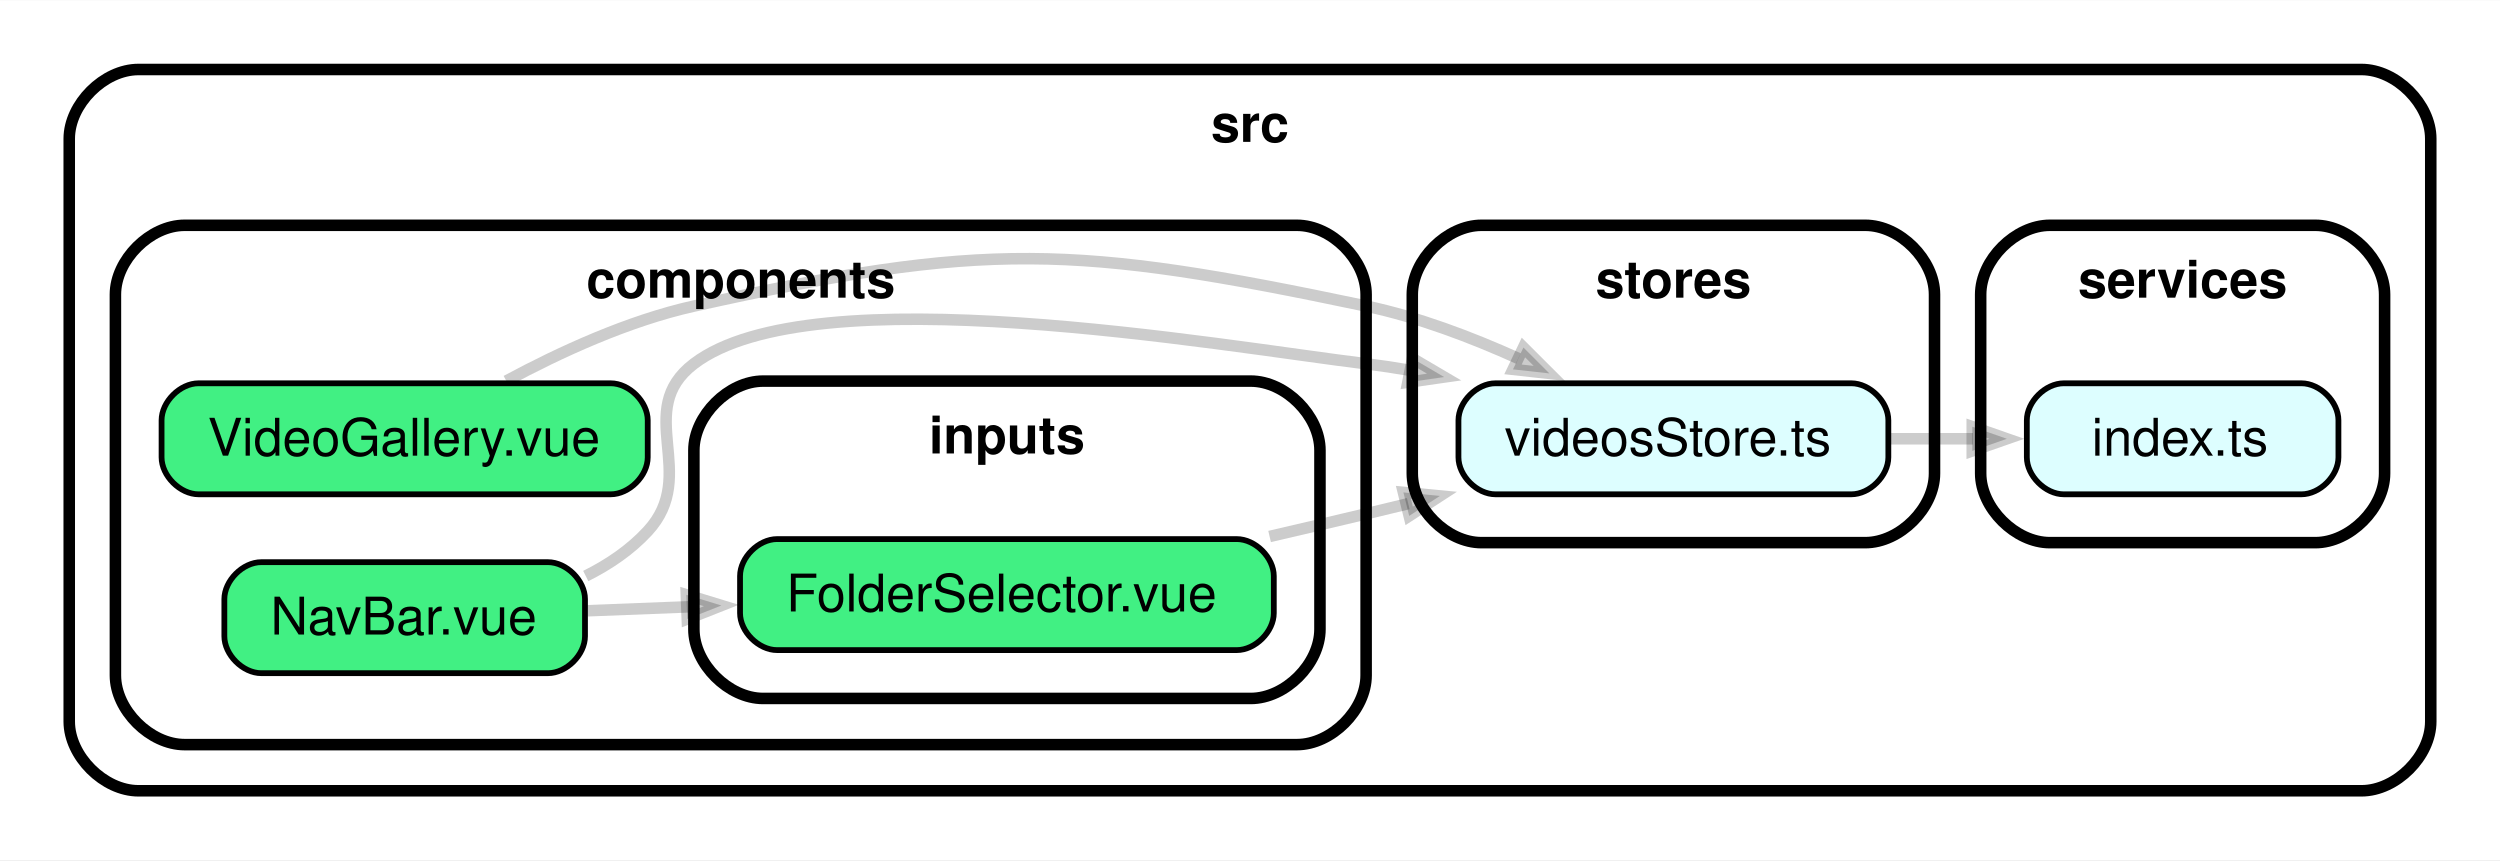
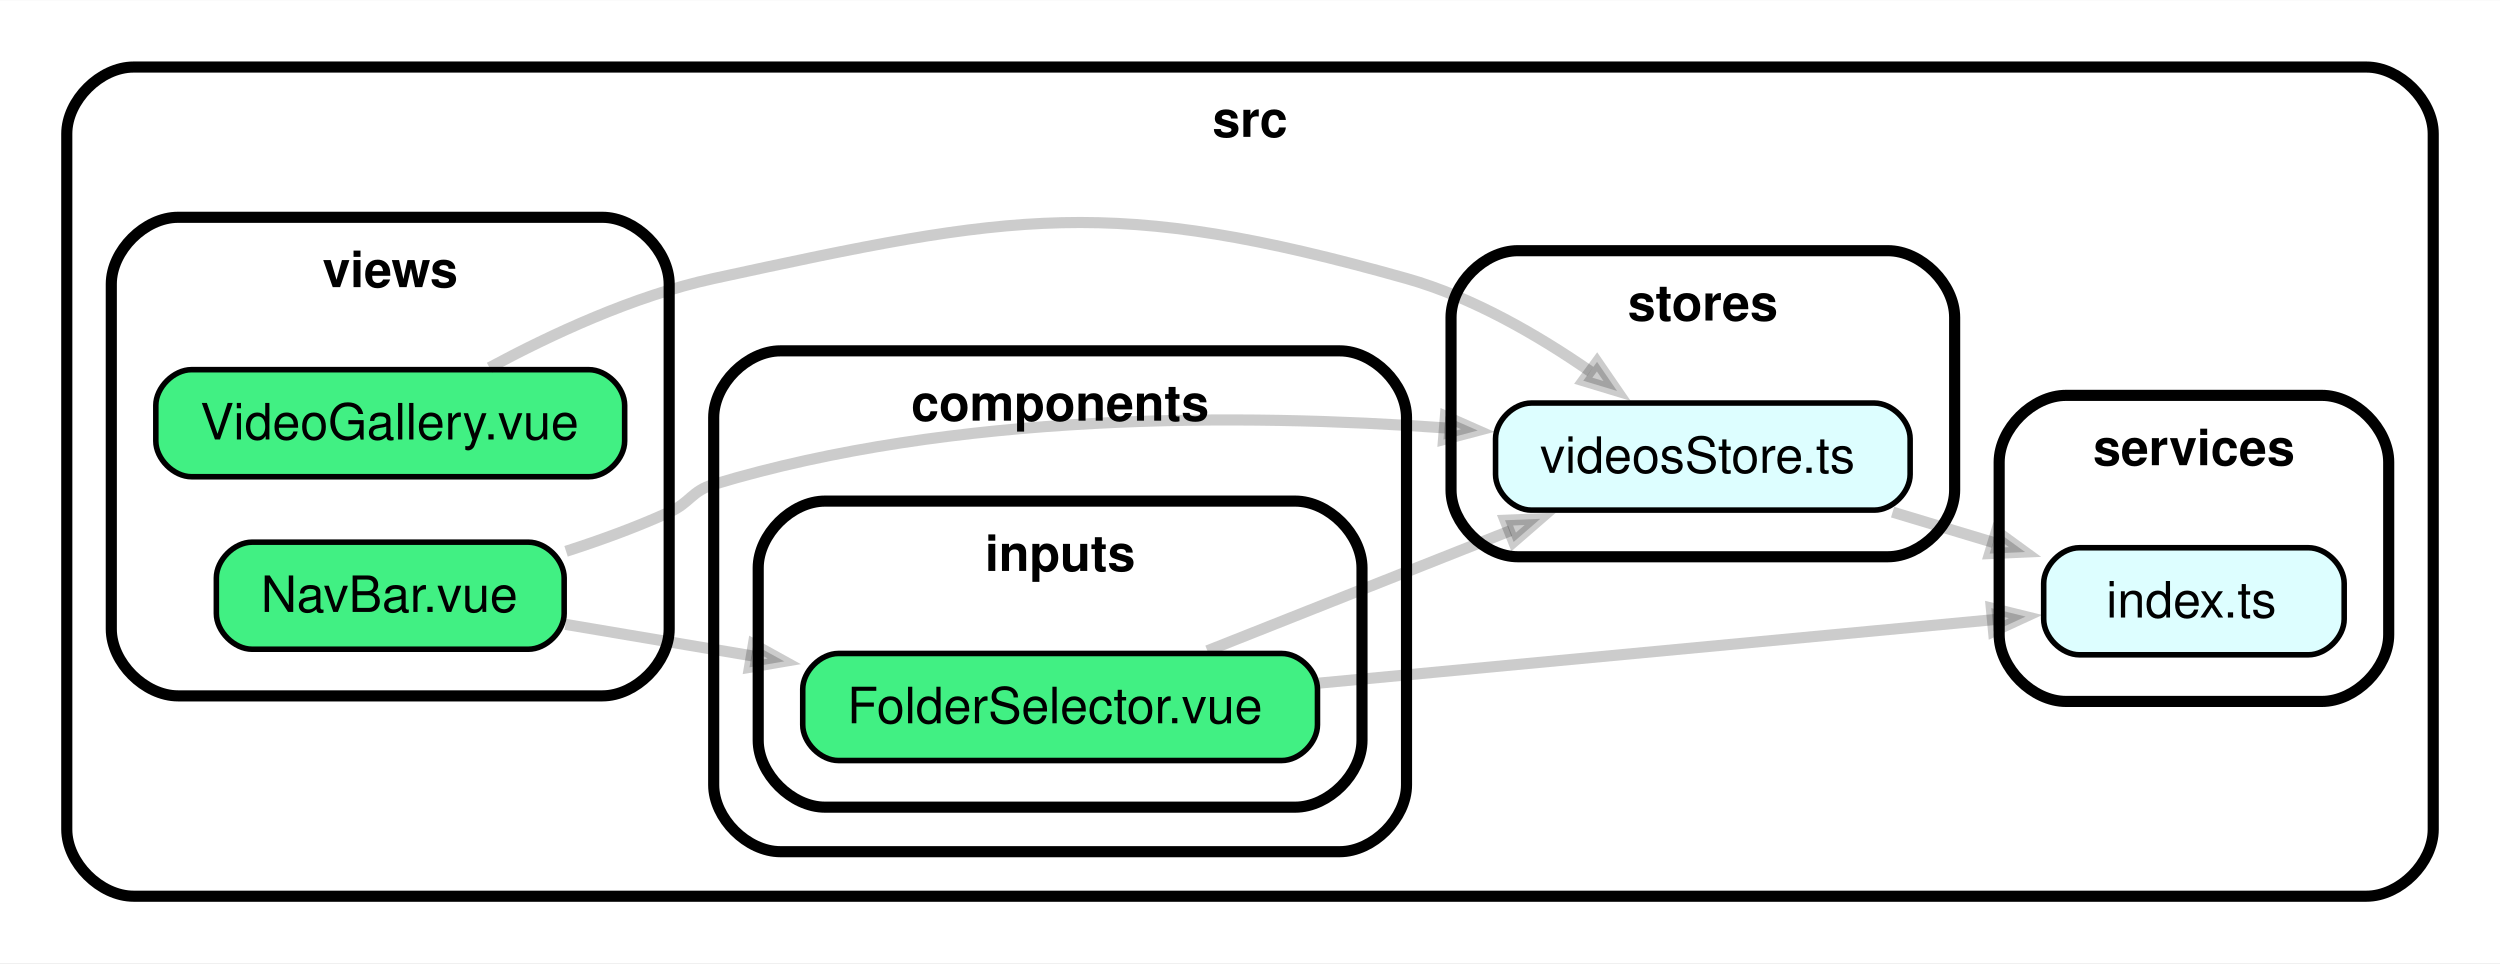
- <svg xmlns="http://www.w3.org/2000/svg" xmlns:xlink="http://www.w3.org/1999/xlink" width="433pt" height="149pt" viewBox="0.00 0.00 433.25 149.00">
-   <g id="graph0" class="graph" transform="scale(1 1) rotate(0) translate(4 145)">
-     <polygon fill="white" stroke="none" points="-4,4 -4,-145 429.25,-145 429.25,4 -4,4" />
+ <svg xmlns="http://www.w3.org/2000/svg" xmlns:xlink="http://www.w3.org/1999/xlink" width="449pt" height="173pt" viewBox="0.00 0.00 449.25 173.00">
+   <g id="graph0" class="graph" transform="scale(1 1) rotate(0) translate(4 169)">
+     <polygon fill="white" stroke="none" points="-4,4 -4,-169 445.25,-169 445.25,4 -4,4" />
    <g id="clust1" class="cluster">
-       <path fill="#ffffff" stroke="black" stroke-width="2" d="M20,-8C20,-8 405.25,-8 405.25,-8 411.25,-8 417.25,-14 417.25,-20 417.25,-20 417.25,-121 417.25,-121 417.25,-127 411.25,-133 405.25,-133 405.25,-133 20,-133 20,-133 14,-133 8,-127 8,-121 8,-121 8,-20 8,-20 8,-14 14,-8 20,-8" />
-       <text text-anchor="middle" x="212.62" y="-120.45" font-family="Helvetica,sans-Serif" font-weight="bold" font-size="9.00">src</text>
+       <path fill="#ffffff" stroke="black" stroke-width="2" d="M20,-8C20,-8 421.25,-8 421.25,-8 427.25,-8 433.25,-14 433.25,-20 433.25,-20 433.25,-145 433.25,-145 433.25,-151 427.25,-157 421.25,-157 421.25,-157 20,-157 20,-157 14,-157 8,-151 8,-145 8,-145 8,-20 8,-20 8,-14 14,-8 20,-8" />
+       <text text-anchor="middle" x="220.62" y="-144.45" font-family="Helvetica,sans-Serif" font-weight="bold" font-size="9.00">src</text>
    </g>
    <g id="clust2" class="cluster">
-       <path fill="#ffffff" stroke="black" stroke-width="2" d="M28,-16C28,-16 220.75,-16 220.75,-16 226.75,-16 232.75,-22 232.75,-28 232.75,-28 232.75,-94 232.75,-94 232.75,-100 226.75,-106 220.75,-106 220.75,-106 28,-106 28,-106 22,-106 16,-100 16,-94 16,-94 16,-28 16,-28 16,-22 22,-16 28,-16" />
-       <text text-anchor="middle" x="124.38" y="-93.45" font-family="Helvetica,sans-Serif" font-weight="bold" font-size="9.00">components</text>
+       <path fill="#ffffff" stroke="black" stroke-width="2" d="M136.25,-16C136.25,-16 236.75,-16 236.75,-16 242.75,-16 248.75,-22 248.75,-28 248.75,-28 248.75,-94 248.75,-94 248.75,-100 242.75,-106 236.75,-106 236.75,-106 136.25,-106 136.25,-106 130.25,-106 124.25,-100 124.25,-94 124.25,-94 124.25,-28 124.25,-28 124.25,-22 130.25,-16 136.25,-16" />
+       <text text-anchor="middle" x="186.5" y="-93.45" font-family="Helvetica,sans-Serif" font-weight="bold" font-size="9.00">components</text>
    </g>
    <g id="clust3" class="cluster">
-       <path fill="#ffffff" stroke="black" stroke-width="2" d="M128.25,-24C128.25,-24 212.75,-24 212.75,-24 218.75,-24 224.75,-30 224.75,-36 224.75,-36 224.75,-67 224.75,-67 224.75,-73 218.75,-79 212.75,-79 212.75,-79 128.25,-79 128.25,-79 122.25,-79 116.25,-73 116.25,-67 116.25,-67 116.25,-36 116.25,-36 116.25,-30 122.25,-24 128.25,-24" />
-       <text text-anchor="middle" x="170.5" y="-66.45" font-family="Helvetica,sans-Serif" font-weight="bold" font-size="9.00">inputs</text>
+       <path fill="#ffffff" stroke="black" stroke-width="2" d="M144.25,-24C144.25,-24 228.75,-24 228.75,-24 234.75,-24 240.75,-30 240.75,-36 240.75,-36 240.75,-67 240.75,-67 240.75,-73 234.75,-79 228.75,-79 228.75,-79 144.25,-79 144.25,-79 138.25,-79 132.25,-73 132.25,-67 132.25,-67 132.25,-36 132.25,-36 132.25,-30 138.25,-24 144.25,-24" />
+       <text text-anchor="middle" x="186.5" y="-66.45" font-family="Helvetica,sans-Serif" font-weight="bold" font-size="9.00">inputs</text>
+     </g>
+     <g id="clust5" class="cluster">
+       <path fill="#ffffff" stroke="black" stroke-width="2" d="M268.75,-69C268.75,-69 335.25,-69 335.25,-69 341.25,-69 347.25,-75 347.25,-81 347.25,-81 347.25,-112 347.25,-112 347.25,-118 341.25,-124 335.25,-124 335.25,-124 268.75,-124 268.75,-124 262.75,-124 256.75,-118 256.75,-112 256.75,-112 256.75,-81 256.75,-81 256.75,-75 262.75,-69 268.75,-69" />
+       <text text-anchor="middle" x="302" y="-111.45" font-family="Helvetica,sans-Serif" font-weight="bold" font-size="9.00">stores</text>
    </g>
    <g id="clust4" class="cluster">
-       <path fill="#ffffff" stroke="black" stroke-width="2" d="M351.25,-51C351.25,-51 397.25,-51 397.25,-51 403.25,-51 409.25,-57 409.25,-63 409.25,-63 409.25,-94 409.25,-94 409.25,-100 403.25,-106 397.25,-106 397.25,-106 351.25,-106 351.25,-106 345.25,-106 339.25,-100 339.25,-94 339.25,-94 339.25,-63 339.25,-63 339.25,-57 345.25,-51 351.25,-51" />
-       <text text-anchor="middle" x="374.25" y="-93.45" font-family="Helvetica,sans-Serif" font-weight="bold" font-size="9.00">services</text>
+       <path fill="#ffffff" stroke="black" stroke-width="2" d="M367.25,-43C367.25,-43 413.25,-43 413.25,-43 419.25,-43 425.25,-49 425.25,-55 425.25,-55 425.25,-86 425.25,-86 425.25,-92 419.25,-98 413.25,-98 413.25,-98 367.25,-98 367.25,-98 361.25,-98 355.25,-92 355.25,-86 355.25,-86 355.25,-55 355.25,-55 355.25,-49 361.25,-43 367.25,-43" />
+       <text text-anchor="middle" x="390.25" y="-85.45" font-family="Helvetica,sans-Serif" font-weight="bold" font-size="9.00">services</text>
    </g>
-     <g id="clust5" class="cluster">
-       <path fill="#ffffff" stroke="black" stroke-width="2" d="M252.75,-51C252.75,-51 319.25,-51 319.25,-51 325.25,-51 331.25,-57 331.25,-63 331.25,-63 331.25,-94 331.25,-94 331.25,-100 325.25,-106 319.25,-106 319.25,-106 252.75,-106 252.75,-106 246.75,-106 240.75,-100 240.75,-94 240.75,-94 240.75,-63 240.75,-63 240.75,-57 246.75,-51 252.75,-51" />
-       <text text-anchor="middle" x="286" y="-93.45" font-family="Helvetica,sans-Serif" font-weight="bold" font-size="9.00">stores</text>
+     <g id="clust6" class="cluster">
+       <path fill="#ffffff" stroke="black" stroke-width="2" d="M28,-44C28,-44 104.25,-44 104.25,-44 110.25,-44 116.25,-50 116.25,-56 116.25,-56 116.25,-118 116.25,-118 116.25,-124 110.25,-130 104.25,-130 104.25,-130 28,-130 28,-130 22,-130 16,-124 16,-118 16,-118 16,-56 16,-56 16,-50 22,-44 28,-44" />
+       <text text-anchor="middle" x="66.12" y="-117.45" font-family="Helvetica,sans-Serif" font-weight="bold" font-size="9.00">views</text>
    </g>
    <g id="node1" class="node">
      <g id="a_node1">
-         <a xlink:href="src/components/NavBar.vue" xlink:title="NavBar.vue">
-           <path fill="#41f083" stroke="black" d="M90.96,-47.62C90.96,-47.62 41.29,-47.62 41.29,-47.62 38.08,-47.62 34.88,-44.42 34.88,-41.21 34.88,-41.21 34.88,-34.79 34.88,-34.79 34.88,-31.58 38.08,-28.38 41.29,-28.38 41.29,-28.38 90.96,-28.38 90.96,-28.38 94.17,-28.38 97.38,-31.58 97.38,-34.79 97.38,-34.79 97.38,-41.21 97.38,-41.21 97.38,-44.42 94.17,-47.62 90.96,-47.62" />
-           <text text-anchor="start" x="42.88" y="-35.08" font-family="Helvetica,sans-Serif" font-size="9.00">NavBar.vue</text>
+         <a xlink:href="src/components/inputs/FolderSelector.vue" xlink:title="FolderSelector.vue">
+           <path fill="#41f083" stroke="black" d="M226.33,-51.62C226.33,-51.62 146.67,-51.62 146.67,-51.62 143.46,-51.62 140.25,-48.42 140.25,-45.21 140.25,-45.21 140.25,-38.79 140.25,-38.79 140.25,-35.58 143.46,-32.38 146.67,-32.38 146.67,-32.38 226.33,-32.38 226.33,-32.38 229.54,-32.38 232.75,-35.58 232.75,-38.79 232.75,-38.79 232.75,-45.21 232.75,-45.21 232.75,-48.42 229.54,-51.62 226.33,-51.62" />
+           <text text-anchor="start" x="148.25" y="-39.08" font-family="Helvetica,sans-Serif" font-size="9.00">FolderSelector.vue</text>
        </a>
      </g>
    </g>
    <g id="node2" class="node">
      <g id="a_node2">
-         <a xlink:href="src/components/inputs/FolderSelector.vue" xlink:title="FolderSelector.vue">
-           <path fill="#41f083" stroke="black" d="M210.33,-51.62C210.33,-51.62 130.67,-51.62 130.67,-51.62 127.46,-51.62 124.25,-48.42 124.25,-45.21 124.25,-45.21 124.25,-38.79 124.25,-38.79 124.25,-35.58 127.46,-32.38 130.67,-32.38 130.67,-32.38 210.33,-32.38 210.33,-32.38 213.54,-32.38 216.75,-35.58 216.75,-38.79 216.75,-38.79 216.75,-45.21 216.75,-45.21 216.75,-48.42 213.54,-51.62 210.33,-51.62" />
-           <text text-anchor="start" x="132.25" y="-39.08" font-family="Helvetica,sans-Serif" font-size="9.00">FolderSelector.vue</text>
+         <a xlink:href="src/services/index.ts" xlink:title="index.ts">
+           <path fill="#ddfeff" stroke="black" d="M410.83,-70.62C410.83,-70.62 369.67,-70.62 369.67,-70.62 366.46,-70.62 363.25,-67.42 363.25,-64.21 363.25,-64.21 363.25,-57.79 363.25,-57.79 363.25,-54.58 366.46,-51.38 369.67,-51.38 369.67,-51.38 410.83,-51.38 410.83,-51.38 414.04,-51.38 417.25,-54.58 417.25,-57.79 417.25,-57.79 417.25,-64.21 417.25,-64.21 417.25,-67.42 414.04,-70.62 410.83,-70.62" />
+           <text text-anchor="start" x="374.5" y="-58.08" font-family="Helvetica,sans-Serif" font-size="9.00">index.ts</text>
        </a>
      </g>
    </g>
    <g id="edge1" class="edge">
-       <path fill="none" stroke="#000000" stroke-width="2" stroke-opacity="0.2" d="M97.84,-39.2C103.38,-39.42 109.3,-39.65 115.28,-39.88" />
-       <polygon fill="#000000" fill-opacity="0.2" stroke="#000000" stroke-width="2" stroke-opacity="0.2" points="114.94,-41.97 121.02,-40.11 115.1,-37.77 114.94,-41.97" />
+       <path fill="none" stroke="#000000" stroke-width="2" stroke-opacity="0.2" d="M233.03,-46.29C269.83,-49.75 320.88,-54.56 354.47,-57.72" />
+       <polygon fill="#000000" fill-opacity="0.2" stroke="#000000" stroke-width="2" stroke-opacity="0.2" points="353.84,-59.77 360.01,-58.25 354.24,-55.59 353.84,-59.77" />
    </g>
    <g id="node3" class="node">
      <g id="a_node3">
        <a xlink:href="src/stores/videosStore.ts" xlink:title="videosStore.ts">
-           <path fill="#ddfeff" stroke="black" d="M316.83,-78.62C316.83,-78.62 255.17,-78.62 255.17,-78.62 251.96,-78.62 248.75,-75.42 248.75,-72.21 248.75,-72.21 248.75,-65.79 248.75,-65.79 248.75,-62.58 251.96,-59.38 255.17,-59.38 255.17,-59.38 316.83,-59.38 316.83,-59.38 320.04,-59.38 323.25,-62.58 323.25,-65.79 323.25,-65.79 323.25,-72.21 323.25,-72.21 323.25,-75.42 320.04,-78.62 316.83,-78.62" />
-           <text text-anchor="start" x="256.75" y="-66.08" font-family="Helvetica,sans-Serif" font-size="9.00">videosStore.ts</text>
+           <path fill="#ddfeff" stroke="black" d="M332.83,-96.62C332.83,-96.62 271.17,-96.62 271.17,-96.62 267.96,-96.62 264.75,-93.42 264.75,-90.21 264.75,-90.21 264.75,-83.79 264.75,-83.79 264.75,-80.58 267.96,-77.38 271.17,-77.38 271.17,-77.38 332.83,-77.38 332.83,-77.38 336.04,-77.38 339.25,-80.58 339.25,-83.79 339.25,-83.79 339.25,-90.21 339.25,-90.21 339.25,-93.42 336.04,-96.62 332.83,-96.62" />
+           <text text-anchor="start" x="272.75" y="-84.08" font-family="Helvetica,sans-Serif" font-size="9.00">videosStore.ts</text>
        </a>
      </g>
    </g>
    <g id="edge2" class="edge">
-       <path fill="none" stroke="#000000" stroke-width="2" stroke-opacity="0.2" d="M97.51,-45.22C101.52,-47.22 105.26,-49.76 108.25,-53 117.32,-62.83 105.61,-73.9 116.25,-82 136.85,-97.68 207.05,-85.15 232.75,-82 235.27,-81.69 237.85,-81.3 240.44,-80.85" />
-       <polygon fill="#000000" fill-opacity="0.2" stroke="#000000" stroke-width="2" stroke-opacity="0.2" points="240.79,-82.92 246.27,-79.7 239.98,-78.8 240.79,-82.92" />
+       <path fill="none" stroke="#000000" stroke-width="2" stroke-opacity="0.2" d="M212.97,-52.1C229.04,-58.47 249.96,-66.76 267.38,-73.67" />
+       <polygon fill="#000000" fill-opacity="0.2" stroke="#000000" stroke-width="2" stroke-opacity="0.2" points="266.45,-75.56 272.8,-75.82 268,-71.66 266.45,-75.56" />
+     </g>
+     <g id="edge3" class="edge">
+       <path fill="none" stroke="#000000" stroke-width="2" stroke-opacity="0.2" d="M336.1,-77.02C342.04,-75.23 348.24,-73.36 354.23,-71.56" />
+       <polygon fill="#000000" fill-opacity="0.2" stroke="#000000" stroke-width="2" stroke-opacity="0.2" points="354.76,-73.59 359.9,-69.85 353.54,-69.57 354.76,-73.59" />
+     </g>
+     <g id="node4" class="node">
+       <g id="a_node4">
+         <a xlink:href="src/views/NavBar.vue" xlink:title="NavBar.vue">
+           <path fill="#41f083" stroke="black" d="M90.96,-71.62C90.96,-71.62 41.29,-71.62 41.29,-71.62 38.08,-71.62 34.88,-68.42 34.88,-65.21 34.88,-65.21 34.88,-58.79 34.88,-58.79 34.88,-55.58 38.08,-52.38 41.29,-52.38 41.29,-52.38 90.96,-52.38 90.96,-52.38 94.17,-52.38 97.38,-55.58 97.38,-58.79 97.38,-58.79 97.38,-65.21 97.38,-65.21 97.38,-68.42 94.17,-71.62 90.96,-71.62" />
+           <text text-anchor="start" x="42.88" y="-59.08" font-family="Helvetica,sans-Serif" font-size="9.00">NavBar.vue</text>
+         </a>
+       </g>
    </g>
    <g id="edge4" class="edge">
-       <path fill="none" stroke="#000000" stroke-width="2" stroke-opacity="0.2" d="M216.02,-52.07C221.65,-53.38 227.34,-54.71 232.75,-56 235.14,-56.57 237.58,-57.16 240.05,-57.76" />
-       <polygon fill="#000000" fill-opacity="0.2" stroke="#000000" stroke-width="2" stroke-opacity="0.2" points="239.21,-59.71 245.54,-59.1 240.21,-55.64 239.21,-59.71" />
+       <path fill="none" stroke="#000000" stroke-width="2" stroke-opacity="0.2" d="M97.61,-56.85C107.87,-55.12 119.65,-53.13 131.19,-51.18" />
+       <polygon fill="#000000" fill-opacity="0.2" stroke="#000000" stroke-width="2" stroke-opacity="0.2" points="131.38,-53.27 136.94,-50.2 130.68,-49.13 131.38,-53.27" />
+     </g>
+     <g id="edge5" class="edge">
+       <path fill="none" stroke="#000000" stroke-width="2" stroke-opacity="0.2" d="M97.72,-69.98C103.97,-71.99 110.41,-74.34 116.25,-77 120.07,-78.74 120.24,-80.79 124.25,-82 167.46,-95.06 219.34,-94.76 255.68,-92.15" />
+       <polygon fill="#000000" fill-opacity="0.2" stroke="#000000" stroke-width="2" stroke-opacity="0.2" points="255.74,-94.25 261.55,-91.68 255.4,-90.06 255.74,-94.25" />
    </g>
    <g id="node5" class="node">
      <g id="a_node5">
-         <a xlink:href="src/services/index.ts" xlink:title="index.ts">
-           <path fill="#ddfeff" stroke="black" d="M394.83,-78.62C394.83,-78.62 353.67,-78.62 353.67,-78.62 350.46,-78.62 347.25,-75.42 347.25,-72.21 347.25,-72.21 347.25,-65.79 347.25,-65.79 347.25,-62.58 350.46,-59.38 353.67,-59.38 353.67,-59.38 394.83,-59.38 394.83,-59.38 398.04,-59.38 401.25,-62.58 401.25,-65.79 401.25,-65.79 401.25,-72.21 401.25,-72.21 401.25,-75.42 398.04,-78.62 394.83,-78.62" />
-           <text text-anchor="start" x="358.5" y="-66.08" font-family="Helvetica,sans-Serif" font-size="9.00">index.ts</text>
+         <a xlink:href="src/views/VideoGallery.vue" xlink:title="VideoGallery.vue">
+           <path fill="#41f083" stroke="black" d="M101.83,-102.62C101.83,-102.62 30.42,-102.62 30.42,-102.62 27.21,-102.62 24,-99.42 24,-96.21 24,-96.21 24,-89.79 24,-89.79 24,-86.58 27.21,-83.38 30.42,-83.38 30.42,-83.38 101.83,-83.38 101.83,-83.38 105.04,-83.38 108.25,-86.58 108.25,-89.79 108.25,-89.79 108.25,-96.21 108.25,-96.21 108.25,-99.42 105.04,-102.62 101.83,-102.62" />
+           <text text-anchor="start" x="32" y="-90.08" font-family="Helvetica,sans-Serif" font-size="9.00">VideoGallery.vue</text>
        </a>
      </g>
    </g>
-     <g id="edge5" class="edge">
-       <path fill="none" stroke="#000000" stroke-width="2" stroke-opacity="0.2" d="M323.58,-69C328.33,-69 333.2,-69 337.93,-69" />
-       <polygon fill="#000000" fill-opacity="0.2" stroke="#000000" stroke-width="2" stroke-opacity="0.2" points="337.79,-71.1 343.79,-69 337.79,-66.9 337.79,-71.1" />
-     </g>
-     <g id="node4" class="node">
-       <g id="a_node4">
-         <a xlink:href="src/components/VideoGallery.vue" xlink:title="VideoGallery.vue">
-           <path fill="#41f083" stroke="black" d="M101.83,-78.62C101.83,-78.62 30.42,-78.62 30.42,-78.62 27.21,-78.62 24,-75.42 24,-72.21 24,-72.21 24,-65.79 24,-65.79 24,-62.58 27.21,-59.38 30.42,-59.38 30.42,-59.38 101.83,-59.38 101.83,-59.38 105.04,-59.38 108.25,-62.58 108.25,-65.79 108.25,-65.79 108.25,-72.21 108.25,-72.21 108.25,-75.42 105.04,-78.62 101.83,-78.62" />
-           <text text-anchor="start" x="32" y="-66.08" font-family="Helvetica,sans-Serif" font-size="9.00">VideoGallery.vue</text>
-         </a>
-       </g>
-     </g>
-     <g id="edge3" class="edge">
-       <path fill="none" stroke="#000000" stroke-width="2" stroke-opacity="0.2" d="M83.75,-79.02C92.97,-83.99 104.85,-89.46 116.25,-92 166.79,-103.25 182.08,-102.66 232.75,-92 241.68,-90.12 250.94,-86.62 259.14,-82.91" />
-       <polygon fill="#000000" fill-opacity="0.2" stroke="#000000" stroke-width="2" stroke-opacity="0.2" points="260.01,-84.82 264.51,-80.33 258.2,-81.03 260.01,-84.82" />
+     <g id="edge6" class="edge">
+       <path fill="none" stroke="#000000" stroke-width="2" stroke-opacity="0.2" d="M83.96,-102.98C95,-108.93 109.98,-115.91 124.25,-119 178.33,-130.73 195.49,-134.01 248.75,-119 260.59,-115.66 272.39,-108.81 281.78,-102.3" />
+       <polygon fill="#000000" fill-opacity="0.2" stroke="#000000" stroke-width="2" stroke-opacity="0.2" points="282.99,-104.02 286.59,-98.79 280.51,-100.63 282.99,-104.02" />
    </g>
  </g>
</svg>
